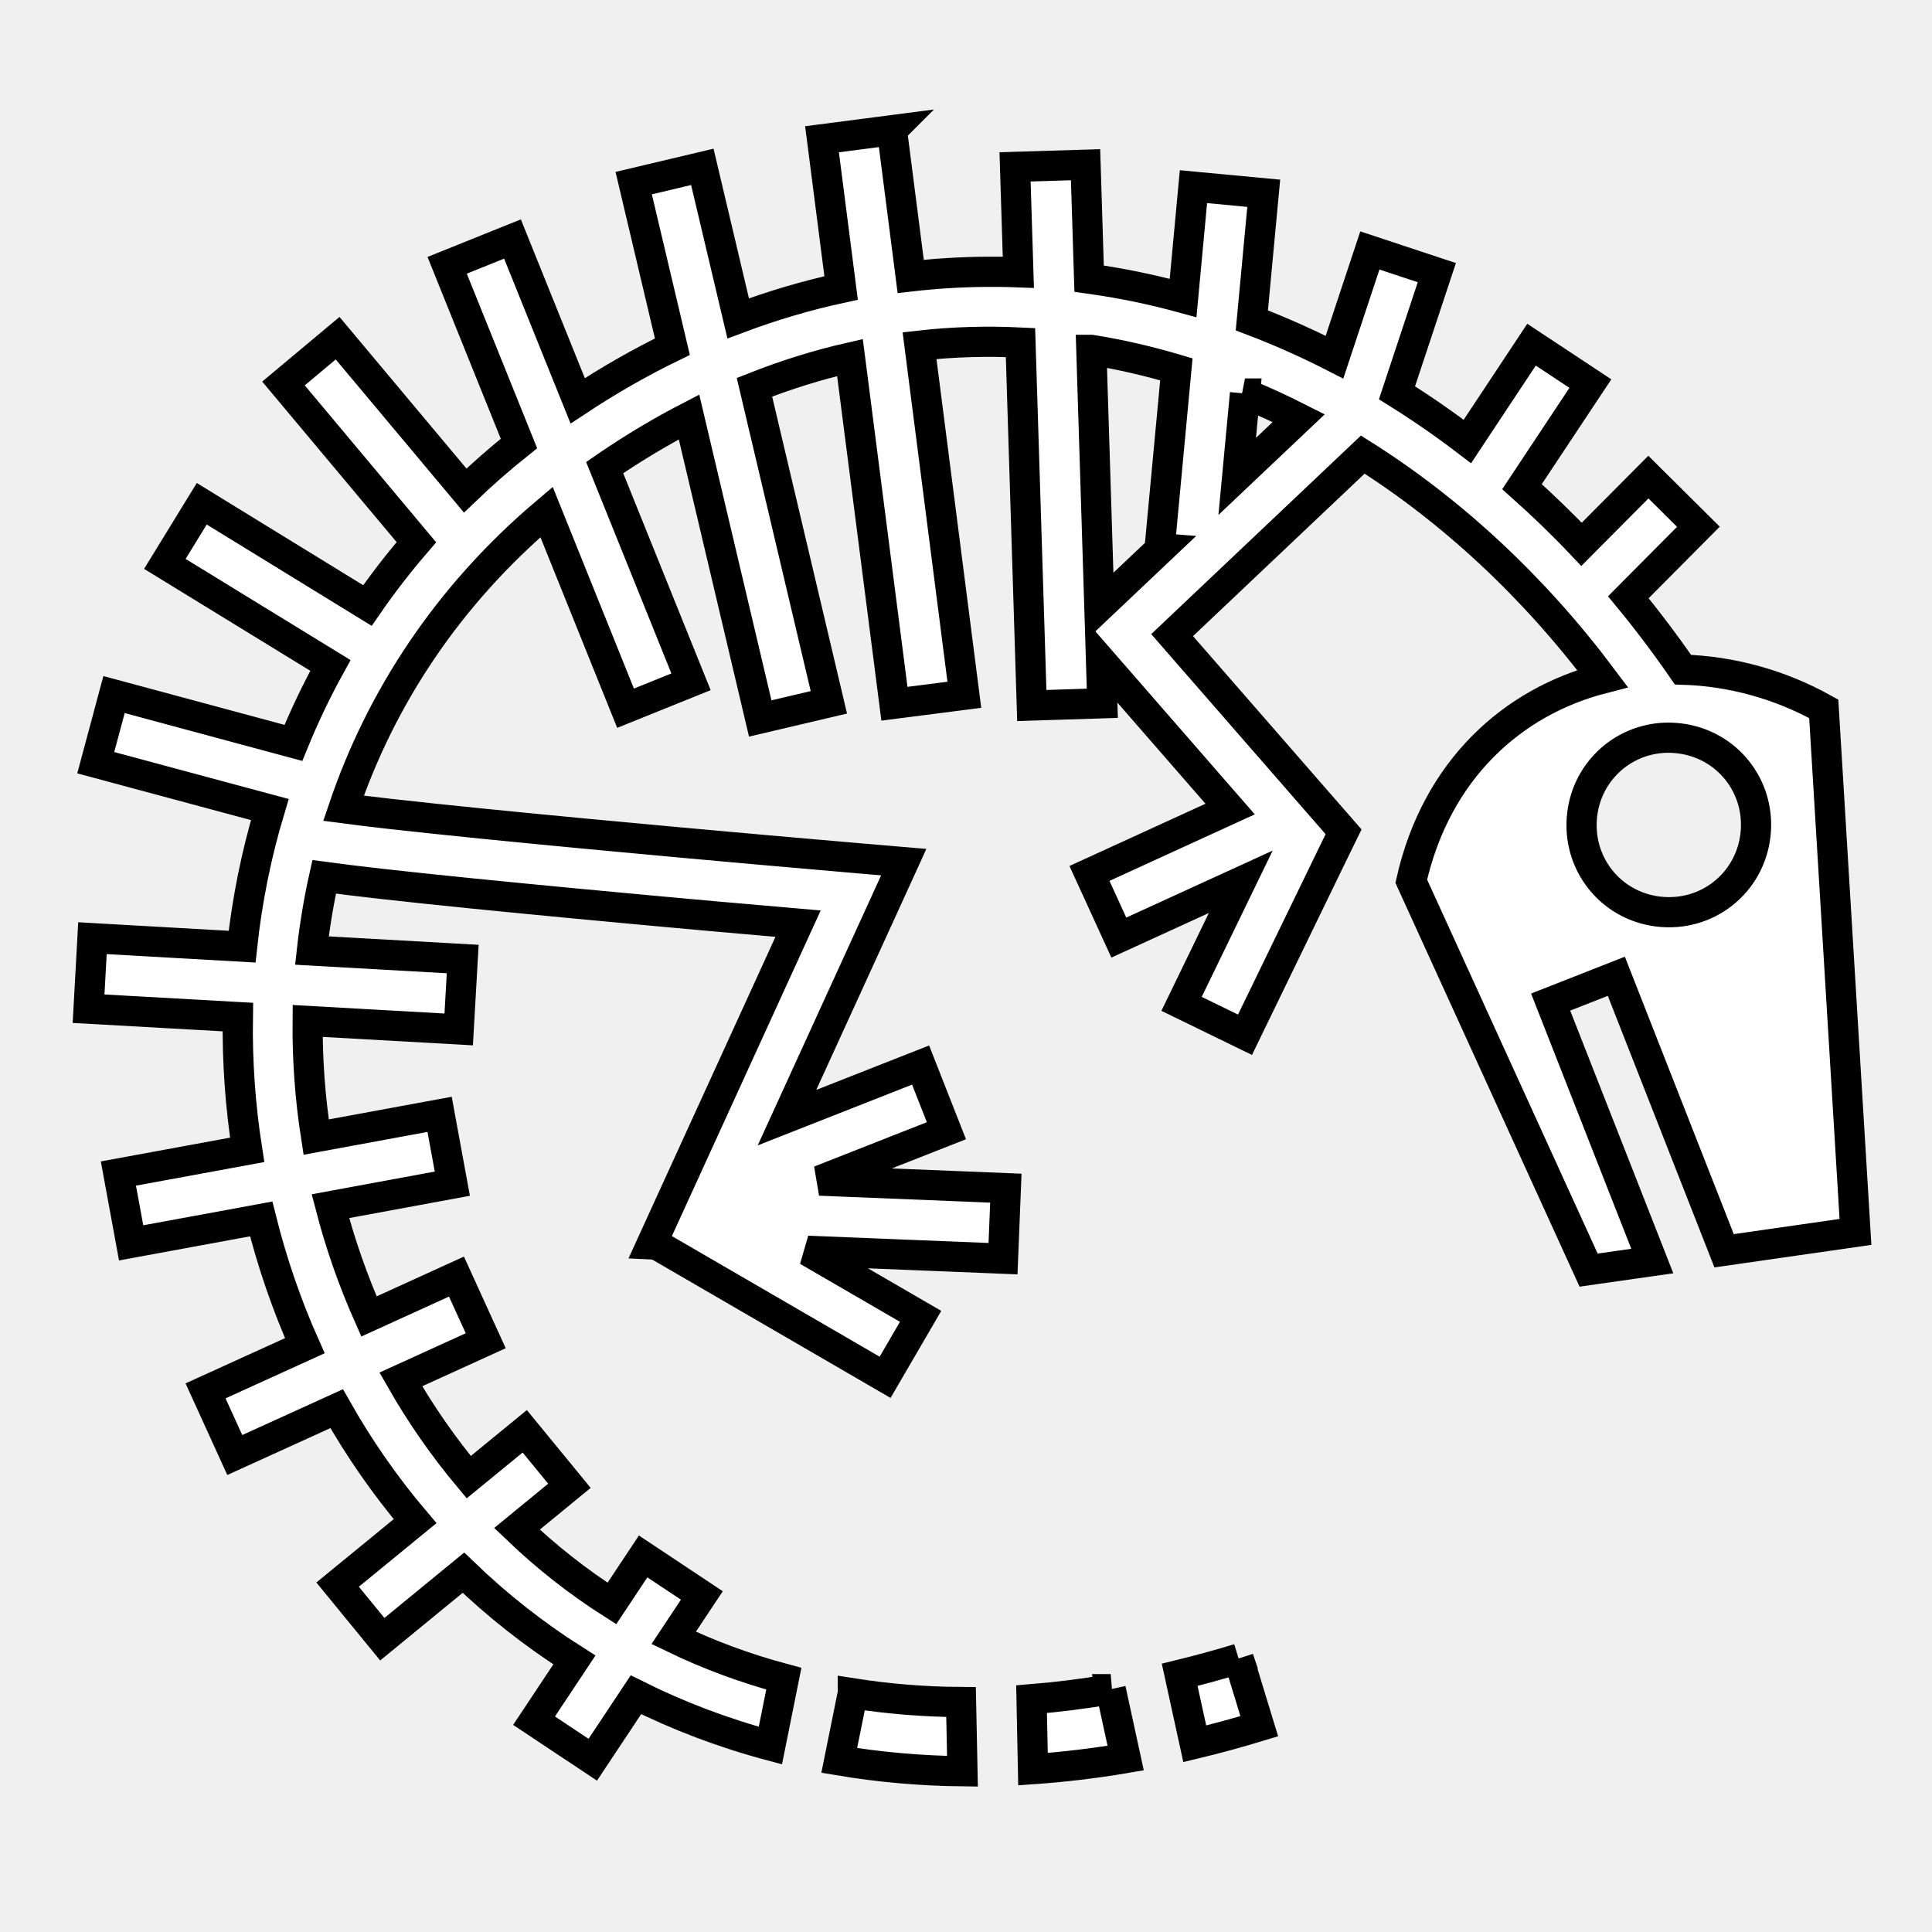
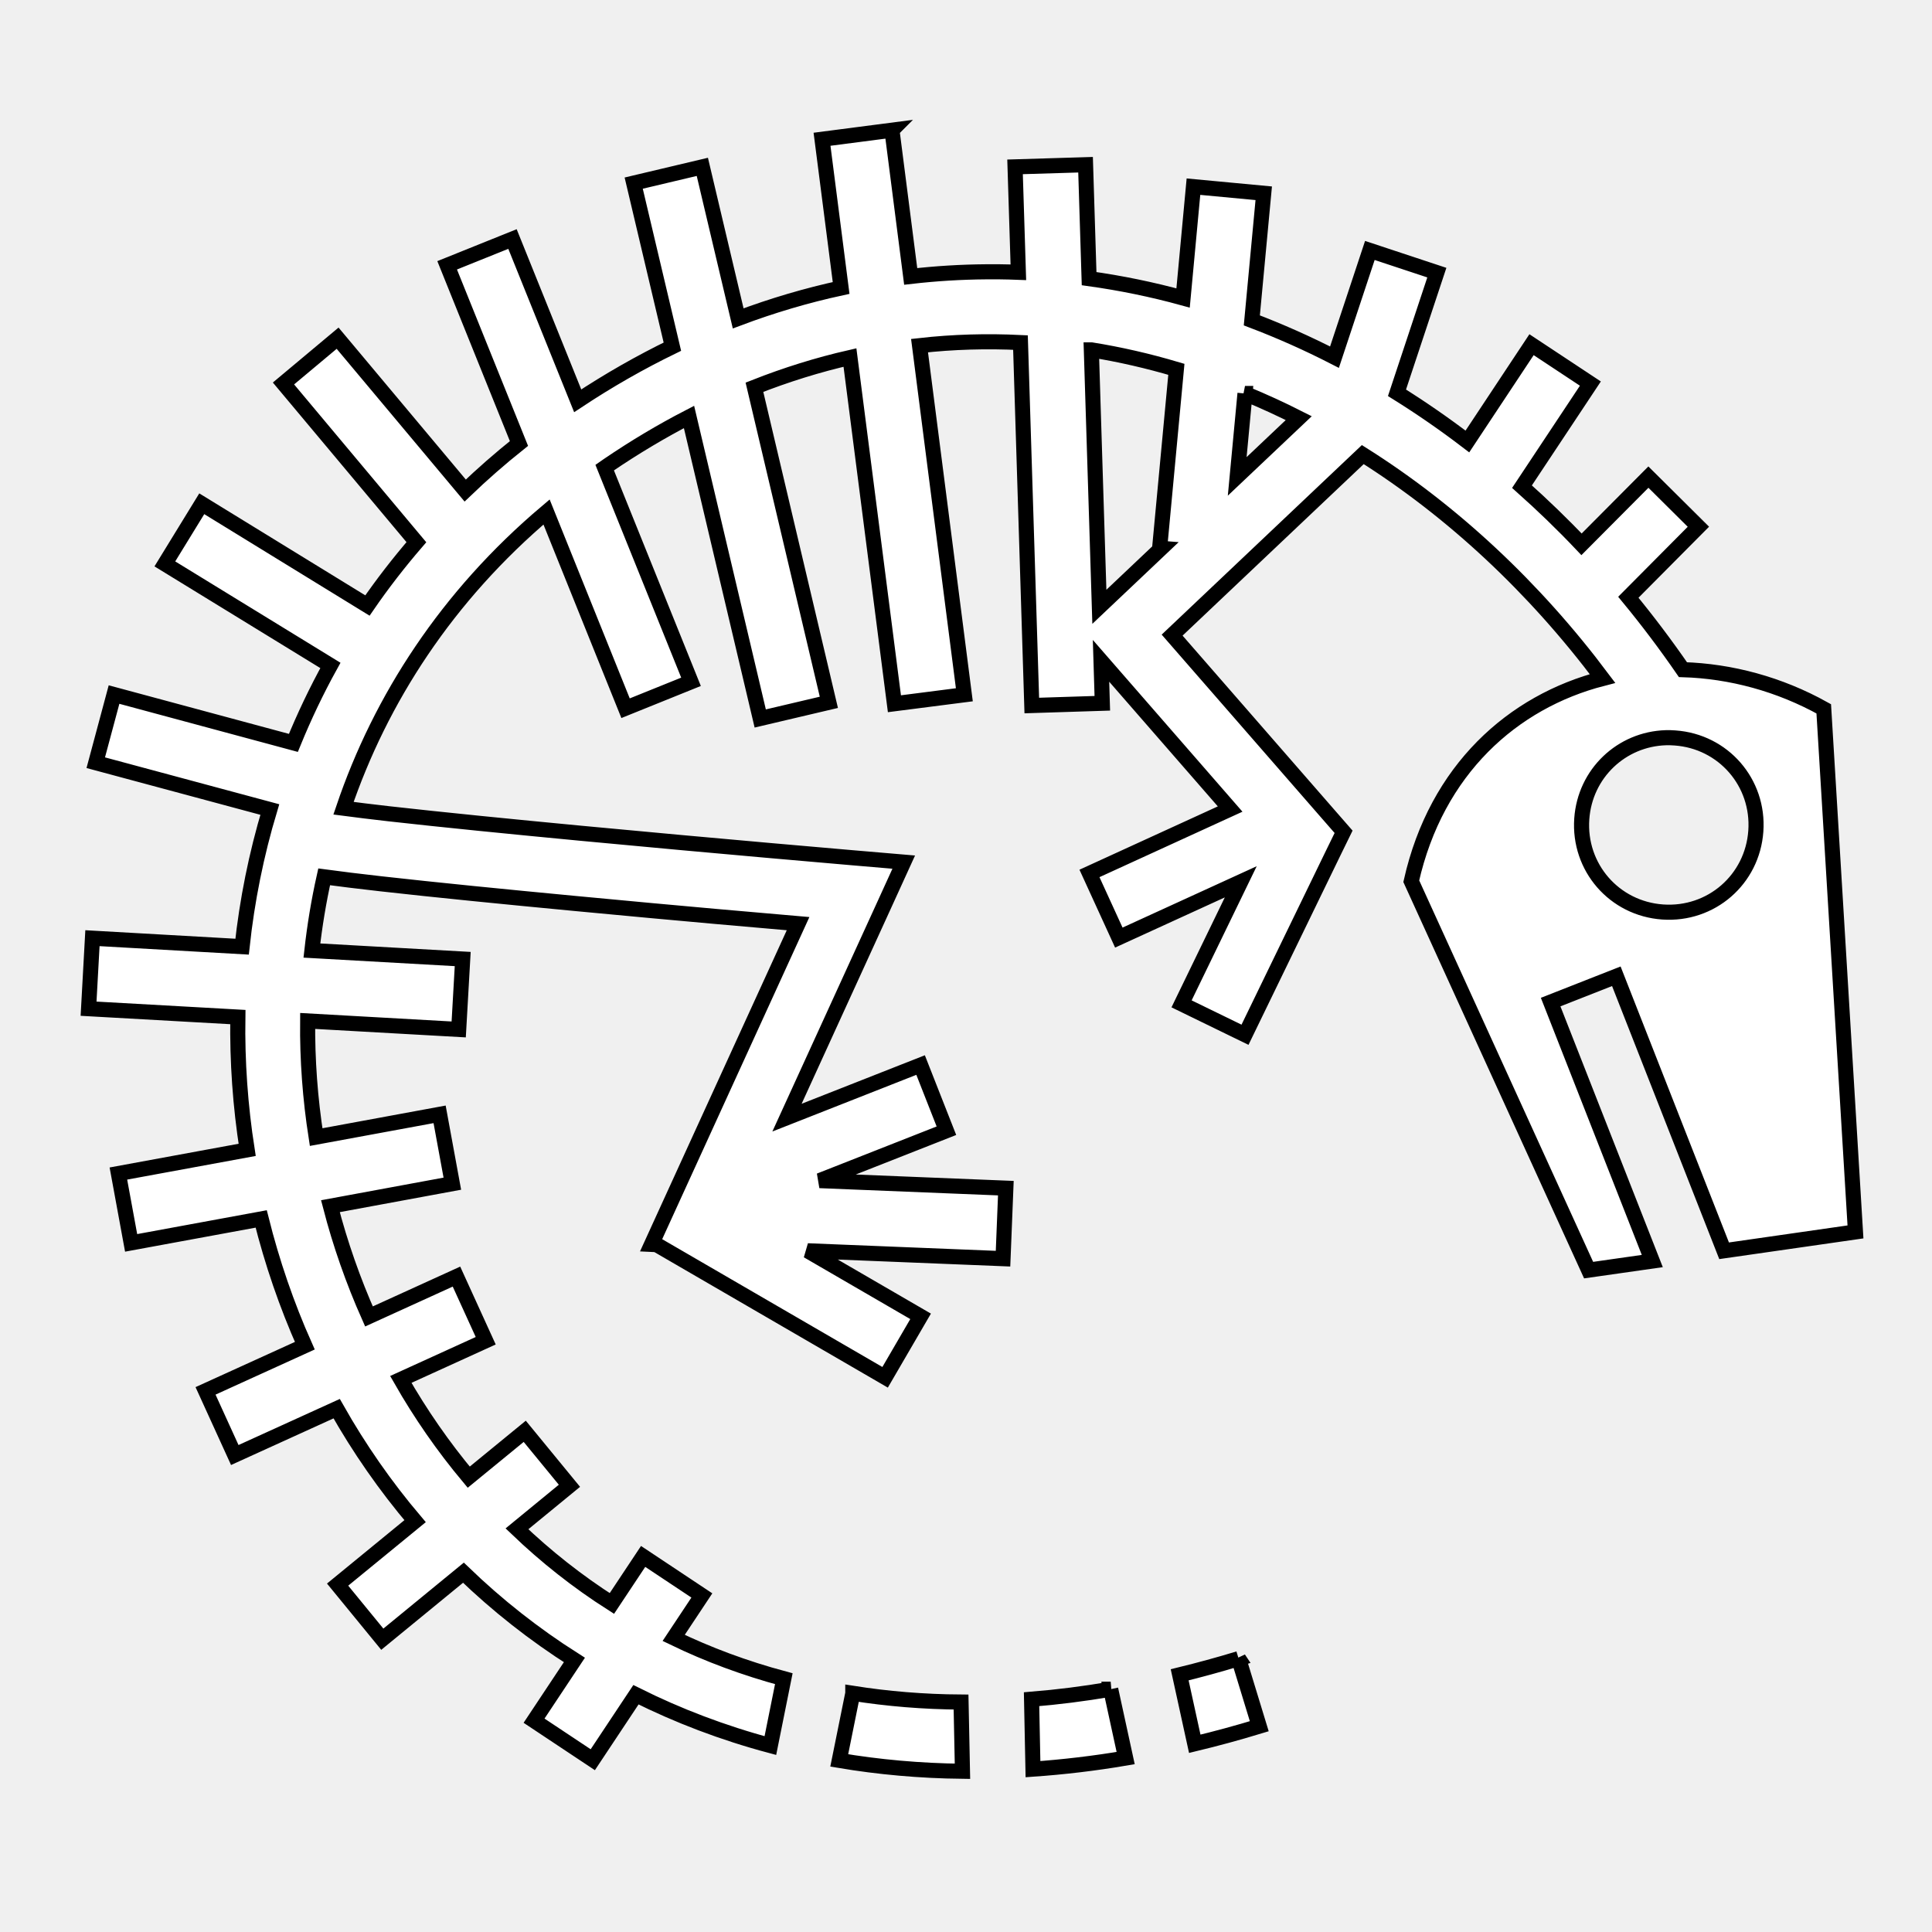
<svg xmlns="http://www.w3.org/2000/svg" viewBox="0 0 512 512" style="height: 512px; width: 512px;">
  <g class="" transform="translate(0,0)" style="touch-action: none;">
-     <path d="M236.375 34.5l-18.53 2.406 5.06 39.407c-9.114 1.973-18.22 4.657-27.28 8.062l-9.5-40.156-18.188 4.31 10.25 43.345c-8.443 4.105-16.825 8.87-25.093 14.344l-17.28-42.876-17.314 6.968 19.03 47.22c-5.018 4.003-9.758 8.155-14.25 12.468L89.47 89.625l-14.345 12 35.22 42.063c-4.675 5.425-9.01 11.022-12.97 16.78L53.47 133.5l-9.782 15.938 43.874 26.906c-3.705 6.694-6.962 13.558-9.812 20.53l-47.53-12.81-4.845 18.06L71.5 214.532c-3.59 11.932-6.03 24.1-7.344 36.345l-39.656-2.25-1.03 18.688 39.56 2.218c-.18 11.804.654 23.588 2.47 35.19L31.375 311l3.375 18.375 34.47-6.344c2.885 11.524 6.74 22.782 11.56 33.595l-26.31 11.97 7.75 17 27-12.283c5.96 10.538 12.905 20.534 20.78 29.813l-20.53 16.813 11.843 14.468 21.5-17.625c8.905 8.594 18.724 16.354 29.406 23.126L141.53 456l15.564 10.344 11.437-17.22c11.12 5.558 23.014 10.1 35.626 13.47l3.563-17.72c-10.315-2.77-20.055-6.39-29.19-10.812l7.47-11.25-15.563-10.343-8.28 12.467c-9.12-5.807-17.506-12.456-25.157-19.78l13.906-11.407-11.844-14.438-14.843 12.157c-6.764-8.09-12.778-16.756-18-25.908l22.5-10.25-7.75-17-23.19 10.563c-4.193-9.428-7.62-19.208-10.218-29.22l32.313-5.967-3.375-18.375-32.72 6.03c-1.586-10.158-2.347-20.456-2.25-30.78l40.032 2.25 1.063-18.657-39.97-2.25c.73-6.54 1.805-13.07 3.25-19.53 4.226.572 9.16 1.176 15.064 1.843 14.326 1.616 32.835 3.446 51.155 5.186 29.98 2.848 49.638 4.533 59.375 5.375l-33.063 72.345-5.78 12.656 1.343.064L234.563 365l9.406-16.156-29.94-17.375 51.782 2.092.75-18.687-49.343-2 33.593-13.22-6.844-17.405-35.407 13.938L234 240.53l5.5-12.06-13.22-1.126s-35.88-3.062-72.405-6.53c-18.263-1.736-36.696-3.565-50.813-5.158-4.618-.52-8.52-1.014-12.03-1.47 9.83-29.017 27.474-56.23 53.812-78.5l20.937 52 17.345-7-22.875-56.75c.296-.202.578-.42.875-.624 7.11-4.84 14.278-9.096 21.47-12.812l18.874 79.906 18.186-4.28-19.72-83.5c8.432-3.326 16.87-5.95 25.314-7.876l11.78 91.75 18.532-2.375-11.875-92.53c8.964-1.012 17.896-1.247 26.75-.814l3 96.19 18.688-.595-.344-11.25 34.22 39.28-37.28 17.064 7.78 17 32.313-14.782-15.688 32.343 16.813 8.19L353.344 226l2.72-5.563-4.064-4.656-41.375-47.468 50.53-47.843c23.78 15.006 45.428 35.18 63.533 59.343-23.814 6.14-44.022 24.153-50.688 53.718l47 103.064 16.875-2.406-26.938-68.625 17.407-6.844 28.562 72.75 34.813-5-8.408-138.626c-11.76-6.55-24.637-9.992-37.312-10.375-4.585-6.65-9.41-13.05-14.47-19.19l18.564-18.686-13.25-13.156-17.72 17.812c-5.074-5.355-10.35-10.44-15.78-15.28l18.125-27.314-15.595-10.312-17 25.656c-6.047-4.625-12.28-8.927-18.656-12.906l10.56-31.844-17.75-5.875-9.374 28.28c-7.146-3.664-14.46-6.923-21.906-9.75l3.156-33.686-18.625-1.75-2.75 29.5c-8.182-2.25-16.497-3.956-24.905-5.126l-.938-30.188L269 44.22l.875 27.936c-1.664-.064-3.33-.105-5-.125-1.19-.013-2.37-.007-3.563 0-6.633.05-13.29.455-19.968 1.22l-4.97-38.75zm52.844 58.22c7.597 1.222 15.11 2.952 22.53 5.155l-4.438 47.406.407.032-16.376 15.5-2.125-68.093zm40.717 11.56c4.807 1.977 9.565 4.156 14.25 6.532l-16.312 15.438 2.063-21.97zM441.5 195.5c.786-.023 1.572.006 2.375.063 12.852.9 22.34 11.843 21.438 24.687-.902 12.84-11.836 22.34-24.688 21.438-12.852-.902-22.34-11.848-21.438-24.688.845-12.037 10.52-21.152 22.313-21.5zM328.25 439.563c-5.288 1.61-10.488 3.022-15.625 4.28l4 18.282c5.63-1.356 11.322-2.9 17.094-4.656l-5.47-17.908zm-33.906 8.093c-7.15 1.227-14.145 2.1-20.97 2.656l.376 18.532c8.005-.56 16.202-1.516 24.563-2.938l-3.97-18.25zM226 448.75l-3.594 17.78c10.464 1.76 21.356 2.75 32.656 2.876l-.375-18.344c-9.96-.06-19.515-.87-28.687-2.312z" fill="#fff" fill-opacity="1" stroke="#000000" stroke-opacity="1" stroke-width="8" />
+     <path d="M236.375 34.5l-18.53 2.406 5.06 39.407c-9.114 1.973-18.22 4.657-27.28 8.062l-9.5-40.156-18.188 4.31 10.25 43.345c-8.443 4.105-16.825 8.87-25.093 14.344l-17.28-42.876-17.314 6.968 19.03 47.22c-5.018 4.003-9.758 8.155-14.25 12.468L89.47 89.625l-14.345 12 35.22 42.063c-4.675 5.425-9.01 11.022-12.97 16.78L53.47 133.5l-9.782 15.938 43.874 26.906c-3.705 6.694-6.962 13.558-9.812 20.53l-47.53-12.81-4.845 18.06L71.5 214.532c-3.59 11.932-6.03 24.1-7.344 36.345l-39.656-2.25-1.03 18.688 39.56 2.218c-.18 11.804.654 23.588 2.47 35.19L31.375 311l3.375 18.375 34.47-6.344c2.885 11.524 6.74 22.782 11.56 33.595l-26.31 11.97 7.75 17 27-12.283c5.96 10.538 12.905 20.534 20.78 29.813l-20.53 16.813 11.843 14.468 21.5-17.625c8.905 8.594 18.724 16.354 29.406 23.126L141.53 456l15.564 10.344 11.437-17.22c11.12 5.558 23.014 10.1 35.626 13.47l3.563-17.72c-10.315-2.77-20.055-6.39-29.19-10.812l7.47-11.25-15.563-10.343-8.28 12.467c-9.12-5.807-17.506-12.456-25.157-19.78l13.906-11.407-11.844-14.438-14.843 12.157c-6.764-8.09-12.778-16.756-18-25.908l22.5-10.25-7.75-17-23.19 10.563c-4.193-9.428-7.62-19.208-10.218-29.22l32.313-5.967-3.375-18.375-32.72 6.03c-1.586-10.158-2.347-20.456-2.25-30.78l40.032 2.25 1.063-18.657-39.97-2.25c.73-6.54 1.805-13.07 3.25-19.53 4.226.572 9.16 1.176 15.064 1.843 14.326 1.616 32.835 3.446 51.155 5.186 29.98 2.848 49.638 4.533 59.375 5.375l-33.063 72.345-5.78 12.656 1.343.064L234.563 365l9.406-16.156-29.94-17.375 51.782 2.092.75-18.687-49.343-2 33.593-13.22-6.844-17.405-35.407 13.938L234 240.53l5.5-12.06-13.22-1.126s-35.88-3.062-72.405-6.53c-18.263-1.736-36.696-3.565-50.813-5.158-4.618-.52-8.52-1.014-12.03-1.47 9.83-29.017 27.474-56.23 53.812-78.5l20.937 52 17.345-7-22.875-56.75c.296-.202.578-.42.875-.624 7.11-4.84 14.278-9.096 21.47-12.812l18.874 79.906 18.186-4.28-19.72-83.5c8.432-3.326 16.87-5.95 25.314-7.876l11.78 91.75 18.532-2.375-11.875-92.53c8.964-1.012 17.896-1.247 26.75-.814l3 96.19 18.688-.595-.344-11.25 34.22 39.28-37.28 17.064 7.78 17 32.313-14.782-15.688 32.343 16.813 8.19L353.344 226l2.72-5.563-4.064-4.656-41.375-47.468 50.53-47.843c23.78 15.006 45.428 35.18 63.533 59.343-23.814 6.14-44.022 24.153-50.688 53.718l47 103.064 16.875-2.406-26.938-68.625 17.407-6.844 28.562 72.75 34.813-5-8.408-138.626c-11.76-6.55-24.637-9.992-37.312-10.375-4.585-6.65-9.41-13.05-14.47-19.19l18.564-18.686-13.25-13.156-17.72 17.812c-5.074-5.355-10.35-10.44-15.78-15.28l18.125-27.314-15.595-10.312-17 25.656c-6.047-4.625-12.28-8.927-18.656-12.906l10.56-31.844-17.75-5.875-9.374 28.28c-7.146-3.664-14.46-6.923-21.906-9.75l3.156-33.686-18.625-1.75-2.75 29.5c-8.182-2.25-16.497-3.956-24.905-5.126l-.938-30.188L269 44.22l.875 27.936c-1.664-.064-3.33-.105-5-.125-1.19-.013-2.37-.007-3.563 0-6.633.05-13.29.455-19.968 1.22l-4.97-38.75zm52.844 58.22c7.597 1.222 15.11 2.952 22.53 5.155l-4.438 47.406.407.032-16.376 15.5-2.125-68.093zm40.717 11.56c4.807 1.977 9.565 4.156 14.25 6.532l-16.312 15.438 2.063-21.97zM441.5 195.5c.786-.023 1.572.006 2.375.063 12.852.9 22.34 11.843 21.438 24.687-.902 12.84-11.836 22.34-24.688 21.438-12.852-.902-22.34-11.848-21.438-24.688.845-12.037 10.52-21.152 22.313-21.5zM328.25 439.563c-5.288 1.61-10.488 3.022-15.625 4.28l4 18.282c5.63-1.356 11.322-2.9 17.094-4.656l-5.47-17.908zm-33.906 8.093c-7.15 1.227-14.145 2.1-20.97 2.656l.376 18.532c8.005-.56 16.202-1.516 24.563-2.938l-3.97-18.25zM226 448.75l-3.594 17.78c10.464 1.76 21.356 2.75 32.656 2.876l-.375-18.344c-9.96-.06-19.515-.87-28.687-2.312z" fill="#fff" fill-opacity="1" stroke="#000000" stroke-opacity="1" stroke-width="4" transform="translate(512, 512) scale(-1, -1) rotate(-180, 256, 256)" />
  </g>
</svg>
